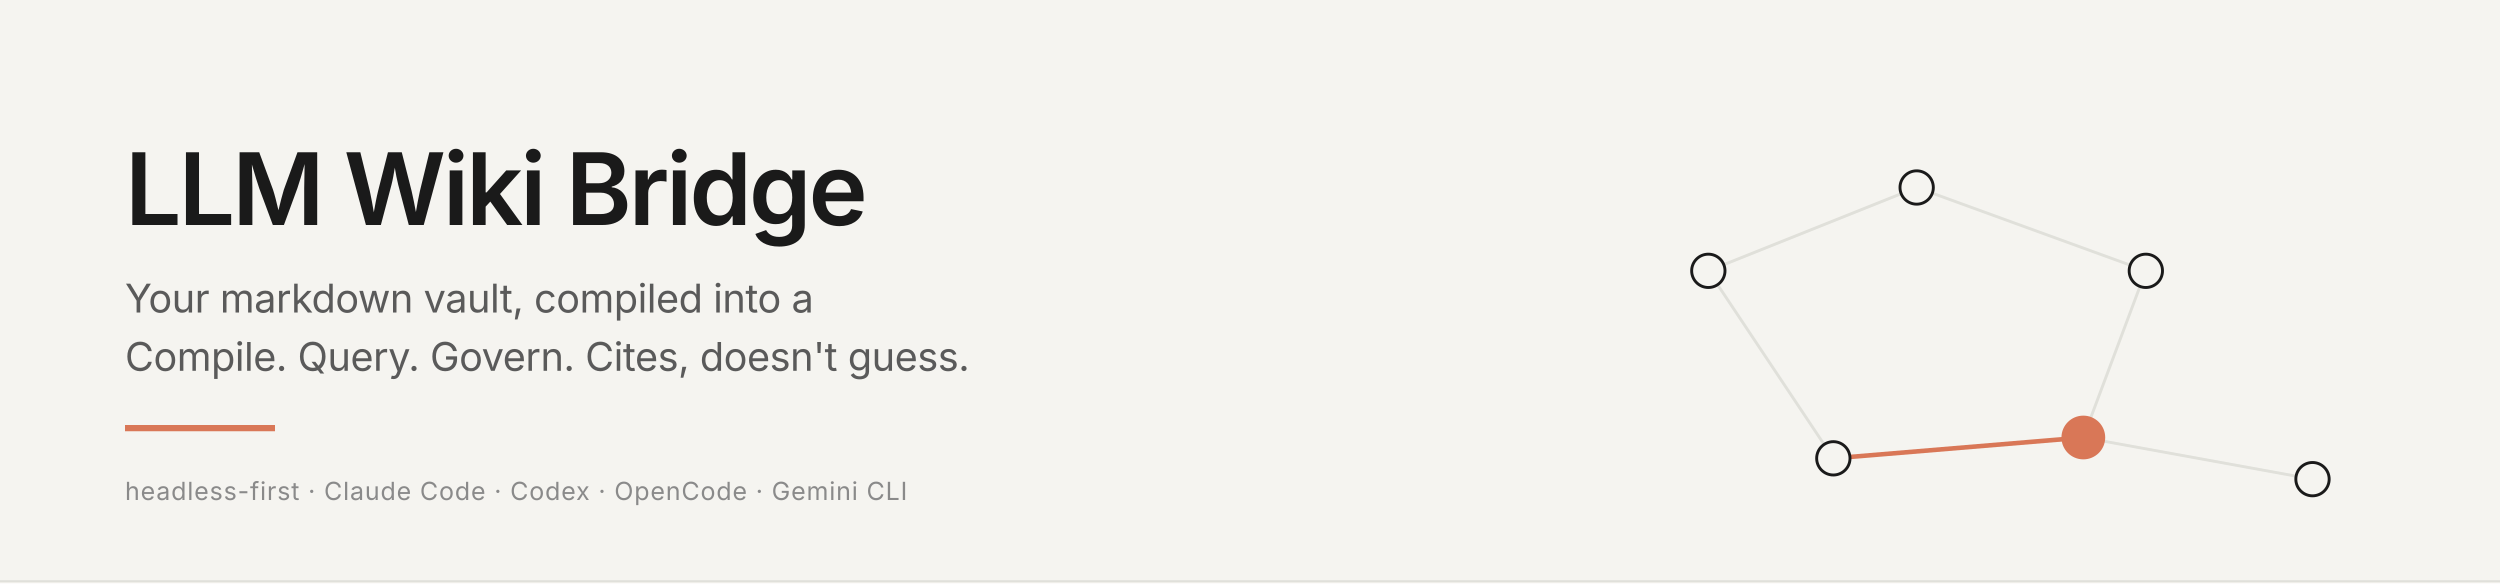
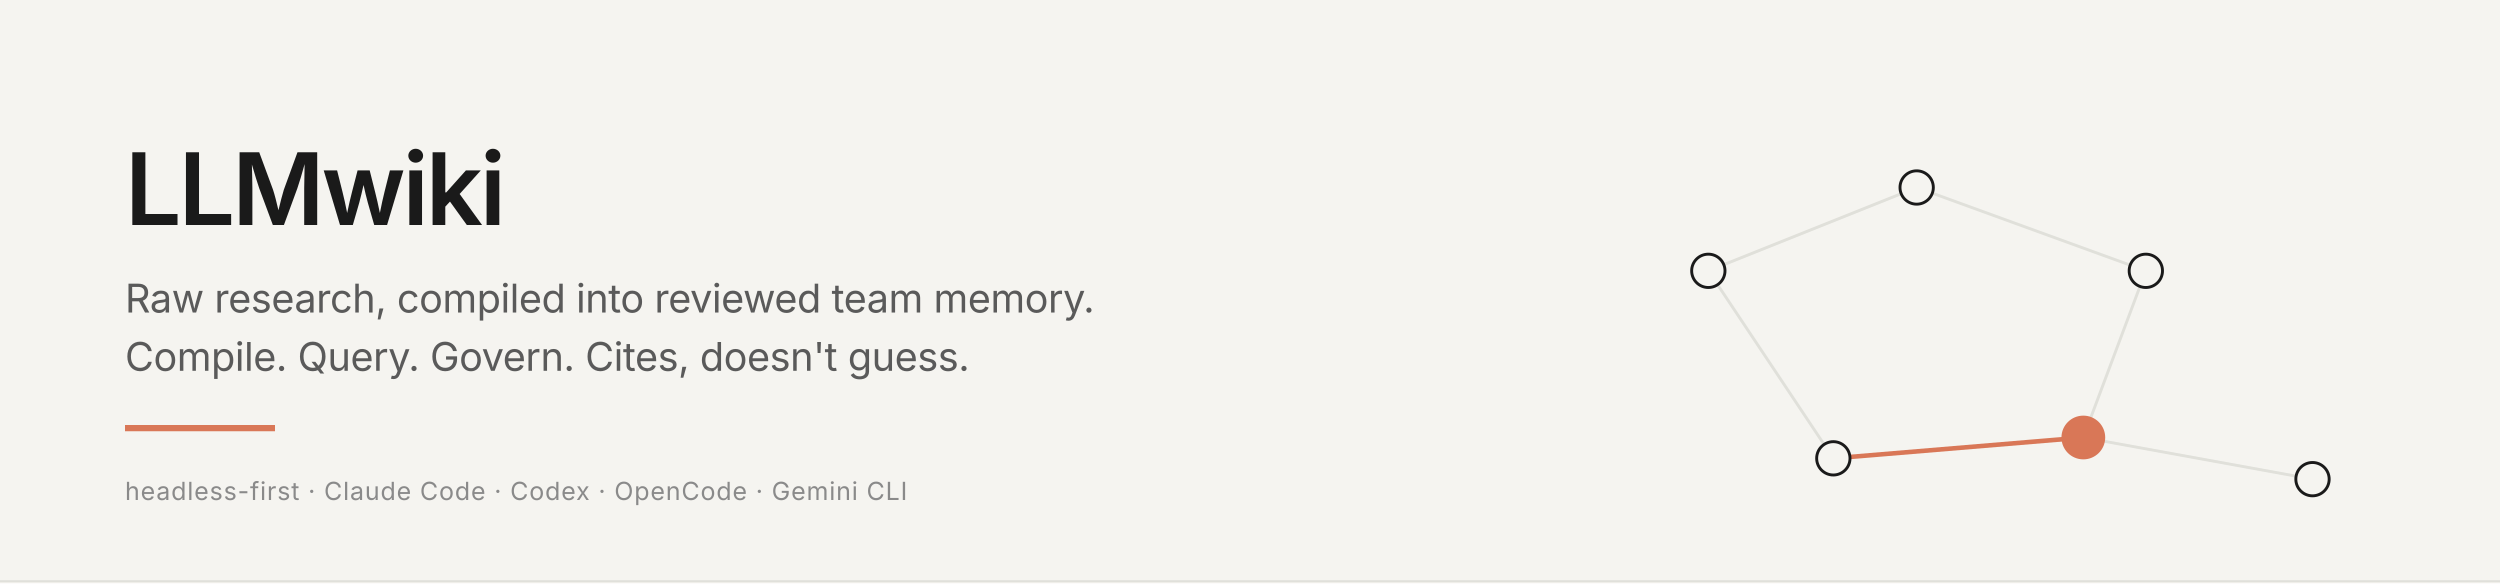
- <svg xmlns="http://www.w3.org/2000/svg" viewBox="0 0 1200 280" role="img" aria-label="LLM Wiki Bridge banner">
+ <svg xmlns="http://www.w3.org/2000/svg" viewBox="0 0 1200 280" role="img" aria-label="LLMwiki banner">
  <rect width="1200" height="280" fill="#F5F4F0" />
  <line x1="0" y1="279" x2="1200" y2="279" stroke="#E0E0DA" stroke-width="1" />
  <g font-family="-apple-system, BlinkMacSystemFont, 'Segoe UI', system-ui, sans-serif">
-     <text x="60" y="108" font-size="48" font-weight="600" fill="#1a1a1a" letter-spacing="-1.4">LLM Wiki Bridge</text>
-     <text x="60" y="150" font-size="19" fill="#5a5a5a" letter-spacing="-0.2">Your markdown vault, compiled into a</text>
+     <text x="60" y="108" font-size="48" font-weight="600" fill="#1a1a1a" letter-spacing="-1.4">LLMwiki</text>
+     <text x="60" y="150" font-size="19" fill="#5a5a5a" letter-spacing="-0.2">Raw research, compiled into reviewed team memory.</text>
    <text x="60" y="178" font-size="19" fill="#5a5a5a" letter-spacing="-0.2">Compile. Query. Govern. Cites, doesn't guess.</text>
    <rect x="60" y="204" width="72" height="3" fill="#D97757" />
    <text x="60" y="240" font-size="12" fill="#8a8a8a" letter-spacing="0.4">headless-first  ·  Claude Code  ·  Codex  ·  OpenCode  ·  Gemini CLI</text>
  </g>
  <g transform="translate(780, 60)">
    <g stroke="#E0E0DA" stroke-width="1.4" fill="none" stroke-linecap="round">
      <line x1="40" y1="70" x2="140" y2="30" />
      <line x1="140" y1="30" x2="250" y2="70" />
      <line x1="40" y1="70" x2="100" y2="160" />
      <line x1="250" y1="70" x2="220" y2="150" />
      <line x1="220" y1="150" x2="330" y2="170" />
    </g>
    <line x1="100" y1="160" x2="220" y2="150" stroke="#D97757" stroke-width="2.2" stroke-linecap="round" />
    <g fill="#F5F4F0" stroke="#1a1a1a" stroke-width="1.4">
      <circle cx="40" cy="70" r="8" />
      <circle cx="140" cy="30" r="8" />
      <circle cx="250" cy="70" r="8" />
      <circle cx="100" cy="160" r="8" />
      <circle cx="330" cy="170" r="8" />
    </g>
    <circle cx="220" cy="150" r="10" fill="#D97757" stroke="#D97757" />
  </g>
</svg>
